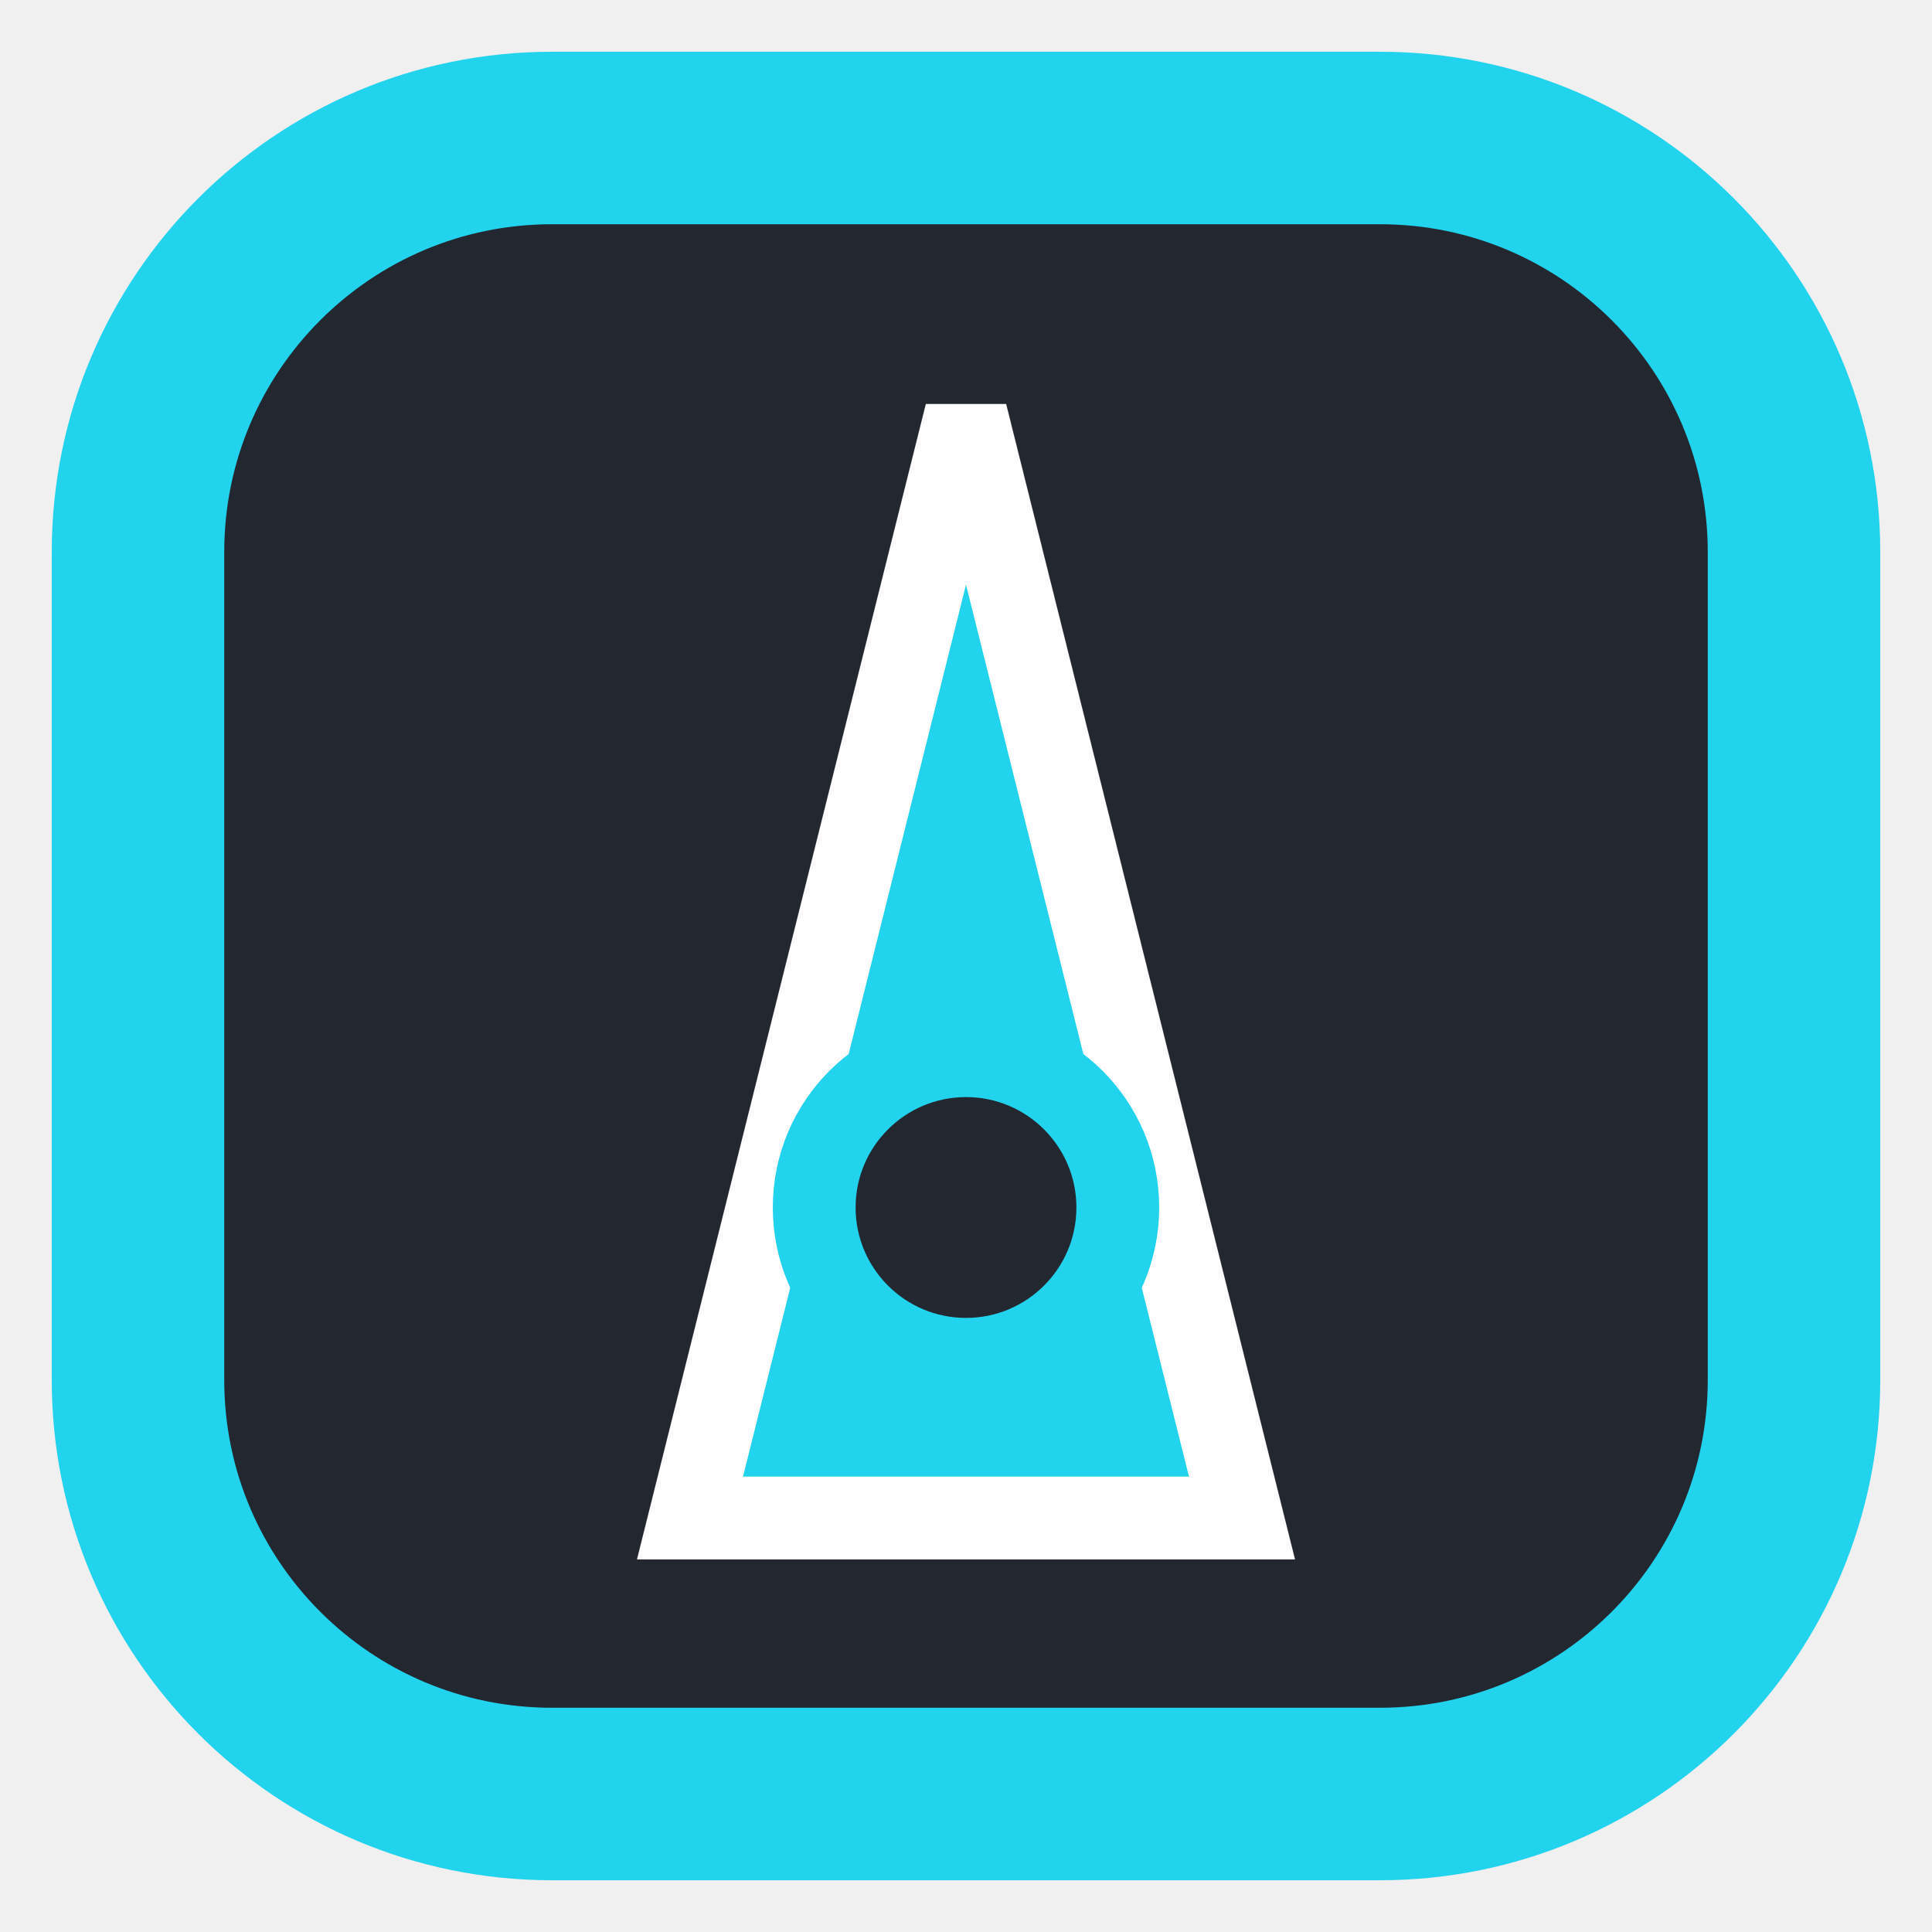
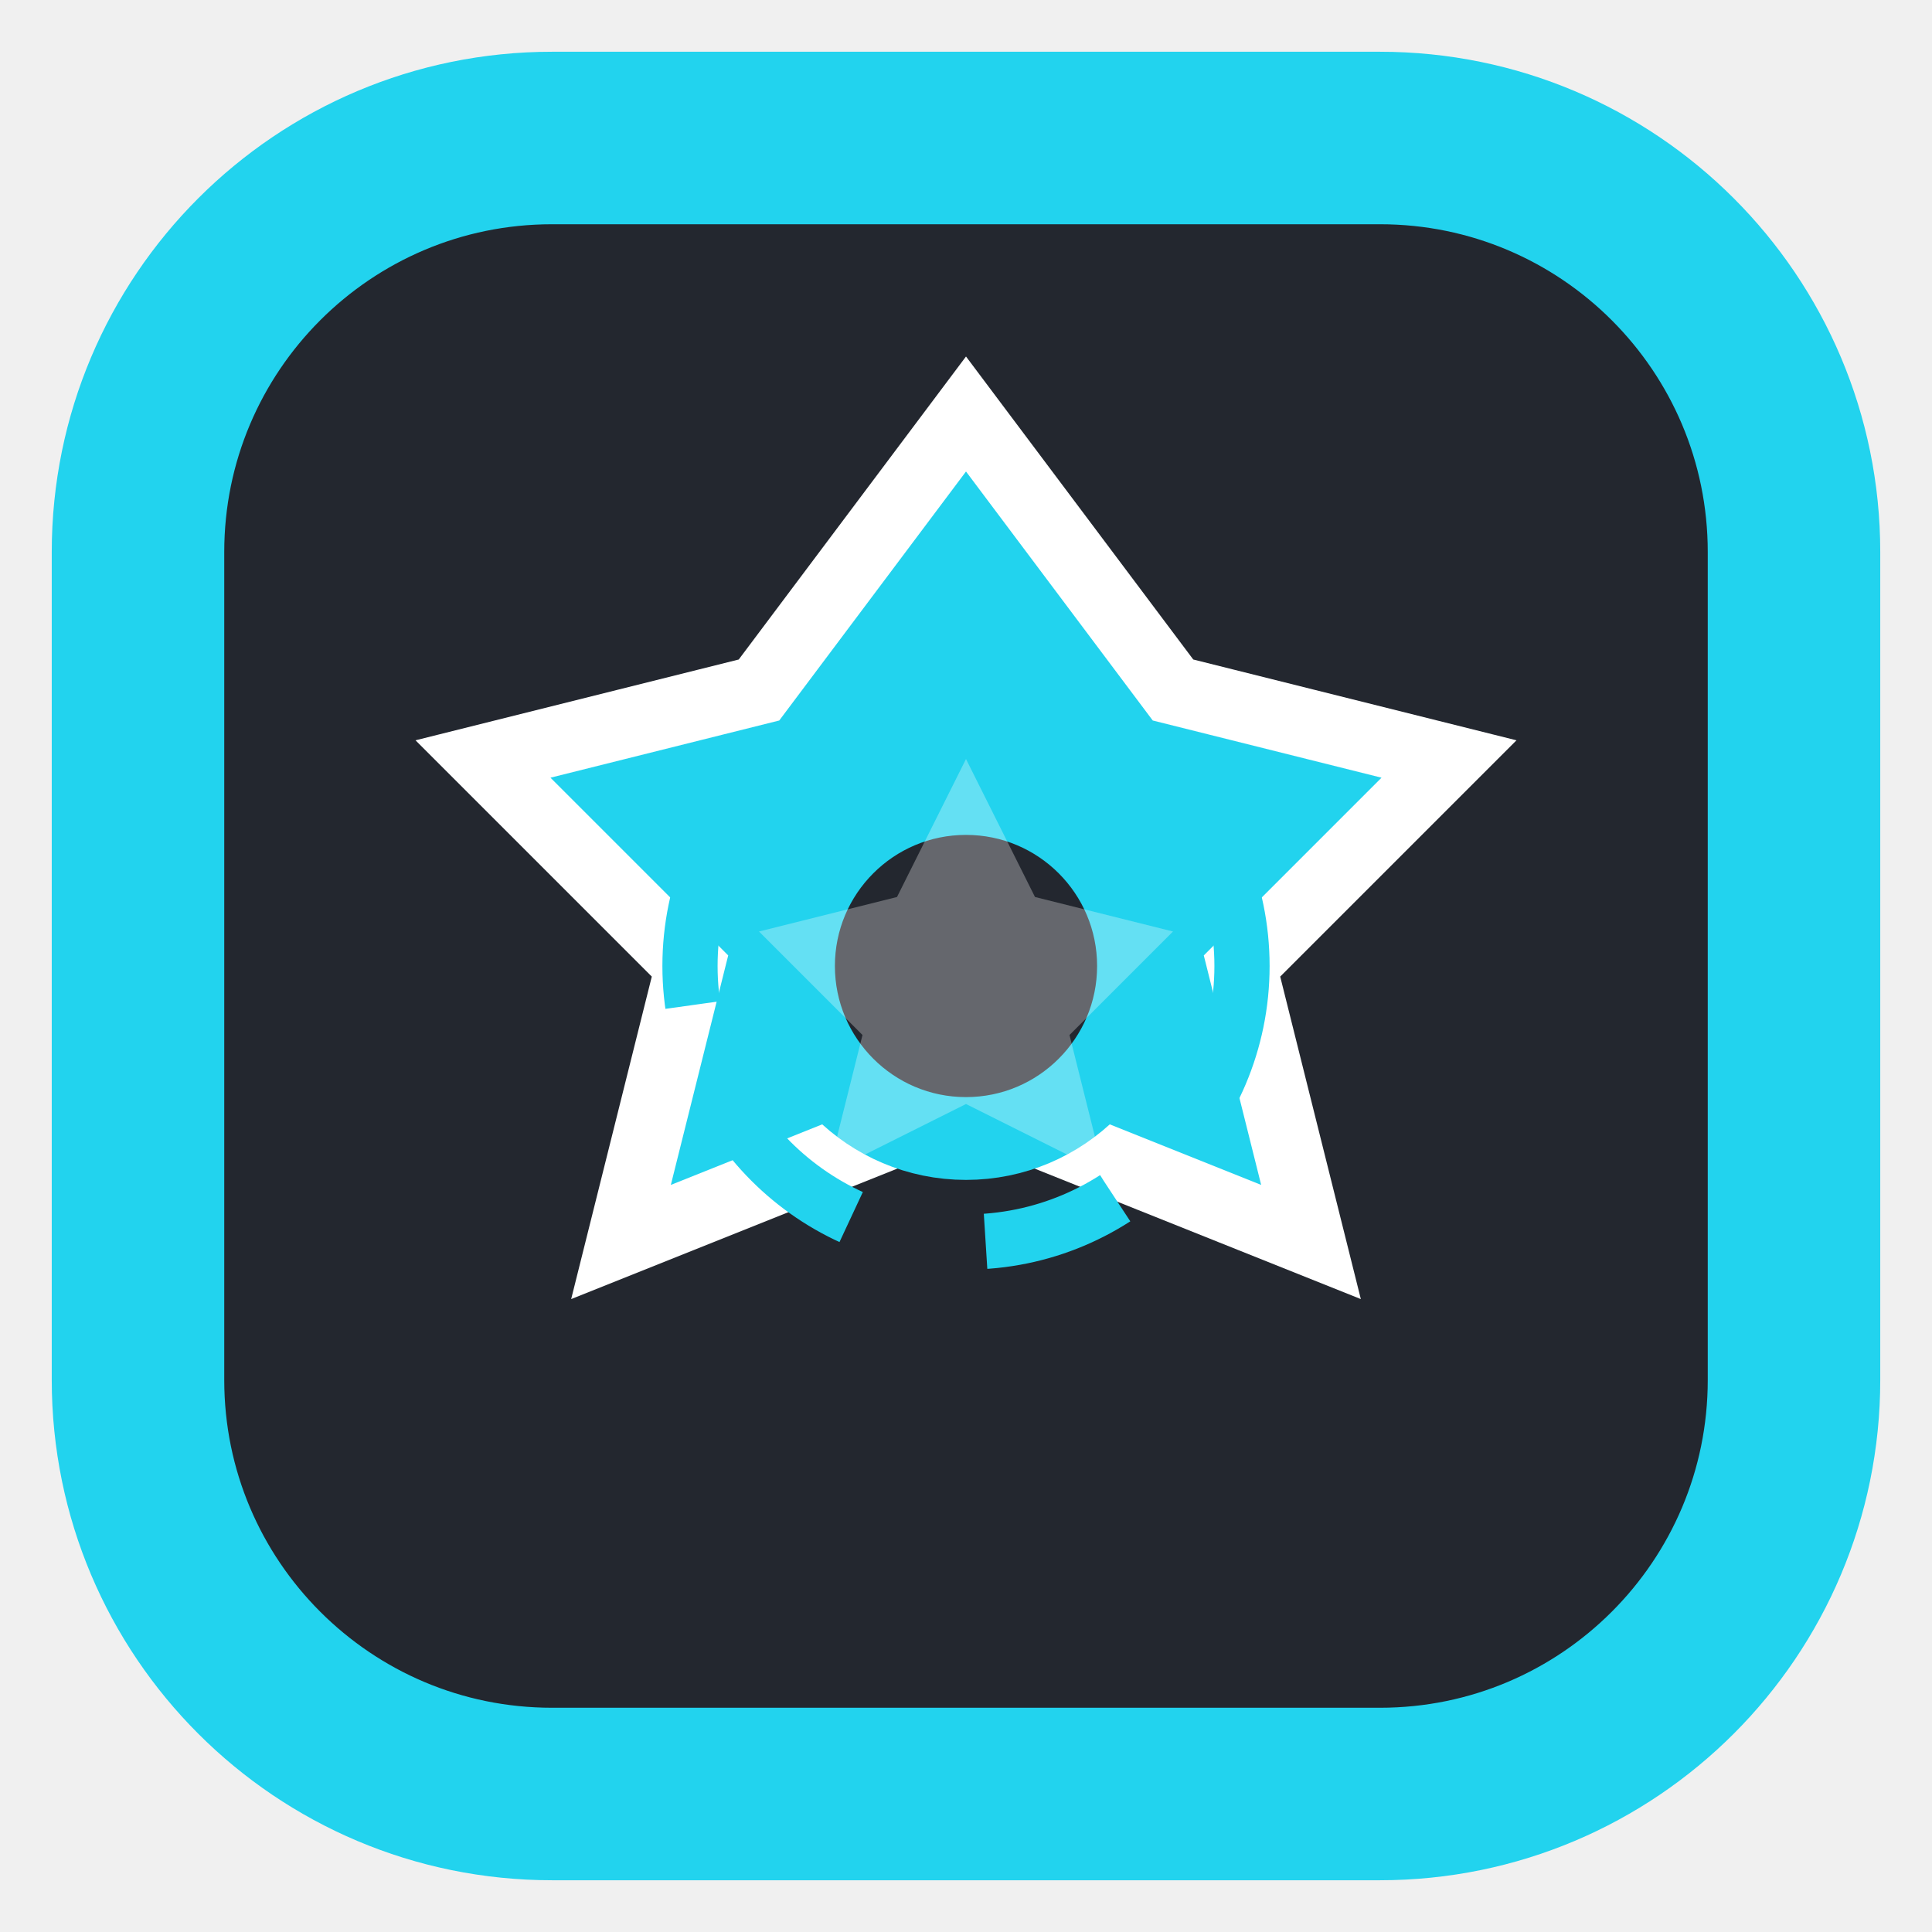
<svg xmlns="http://www.w3.org/2000/svg" width="28" height="28" viewBox="0 0 28 28" fill="none">
  <rect x="2" y="2" width="24" height="24" rx="6" fill="#23272F" stroke="#22D3EE" stroke-width="2.5" />
-   <polygon points="14,6 18,22 10,22" fill="#22D3EE" stroke="#FFF" stroke-width="1.2" />
-   <circle cx="14" cy="17.5" r="2.2" fill="#23272F" stroke="#22D3EE" stroke-width="1.2" />
+   <path d="M14 6L17 10L21 11L18 14L19 18L14 16L9 18L10 14L7 11L11 10L14 6Z" fill="#22D3EE" stroke="#FFF" stroke-width="1">
+     <animate attributeName="fill-opacity" values="0.8;1;0.8" dur="3s" repeatCount="indefinite" />
+   </path>
+   <circle cx="14" cy="14" r="2.5" fill="#23272F" stroke="#22D3EE" stroke-width="1.2">
+     <animate attributeName="stroke-width" values="1.2;1.8;1.2" dur="2s" repeatCount="indefinite" />
+   </circle>
+   <circle cx="14" cy="14" r="4" stroke="#22D3EE" stroke-width="0.8" stroke-dasharray="2 2">
+     <animate attributeName="r" values="4;4.5;4" dur="3s" repeatCount="indefinite" />
+     <animate attributeName="stroke-opacity" values="0.4;0.8;0.4" dur="3s" repeatCount="indefinite" />
+   </circle>
+   <path d="M14 11L15 13L17 13.5L15.5 15L16 17L14 16L12 17L12.5 15L11 13.5L13 13L14 11Z" fill="#FFF" fill-opacity="0.3" />
</svg>
